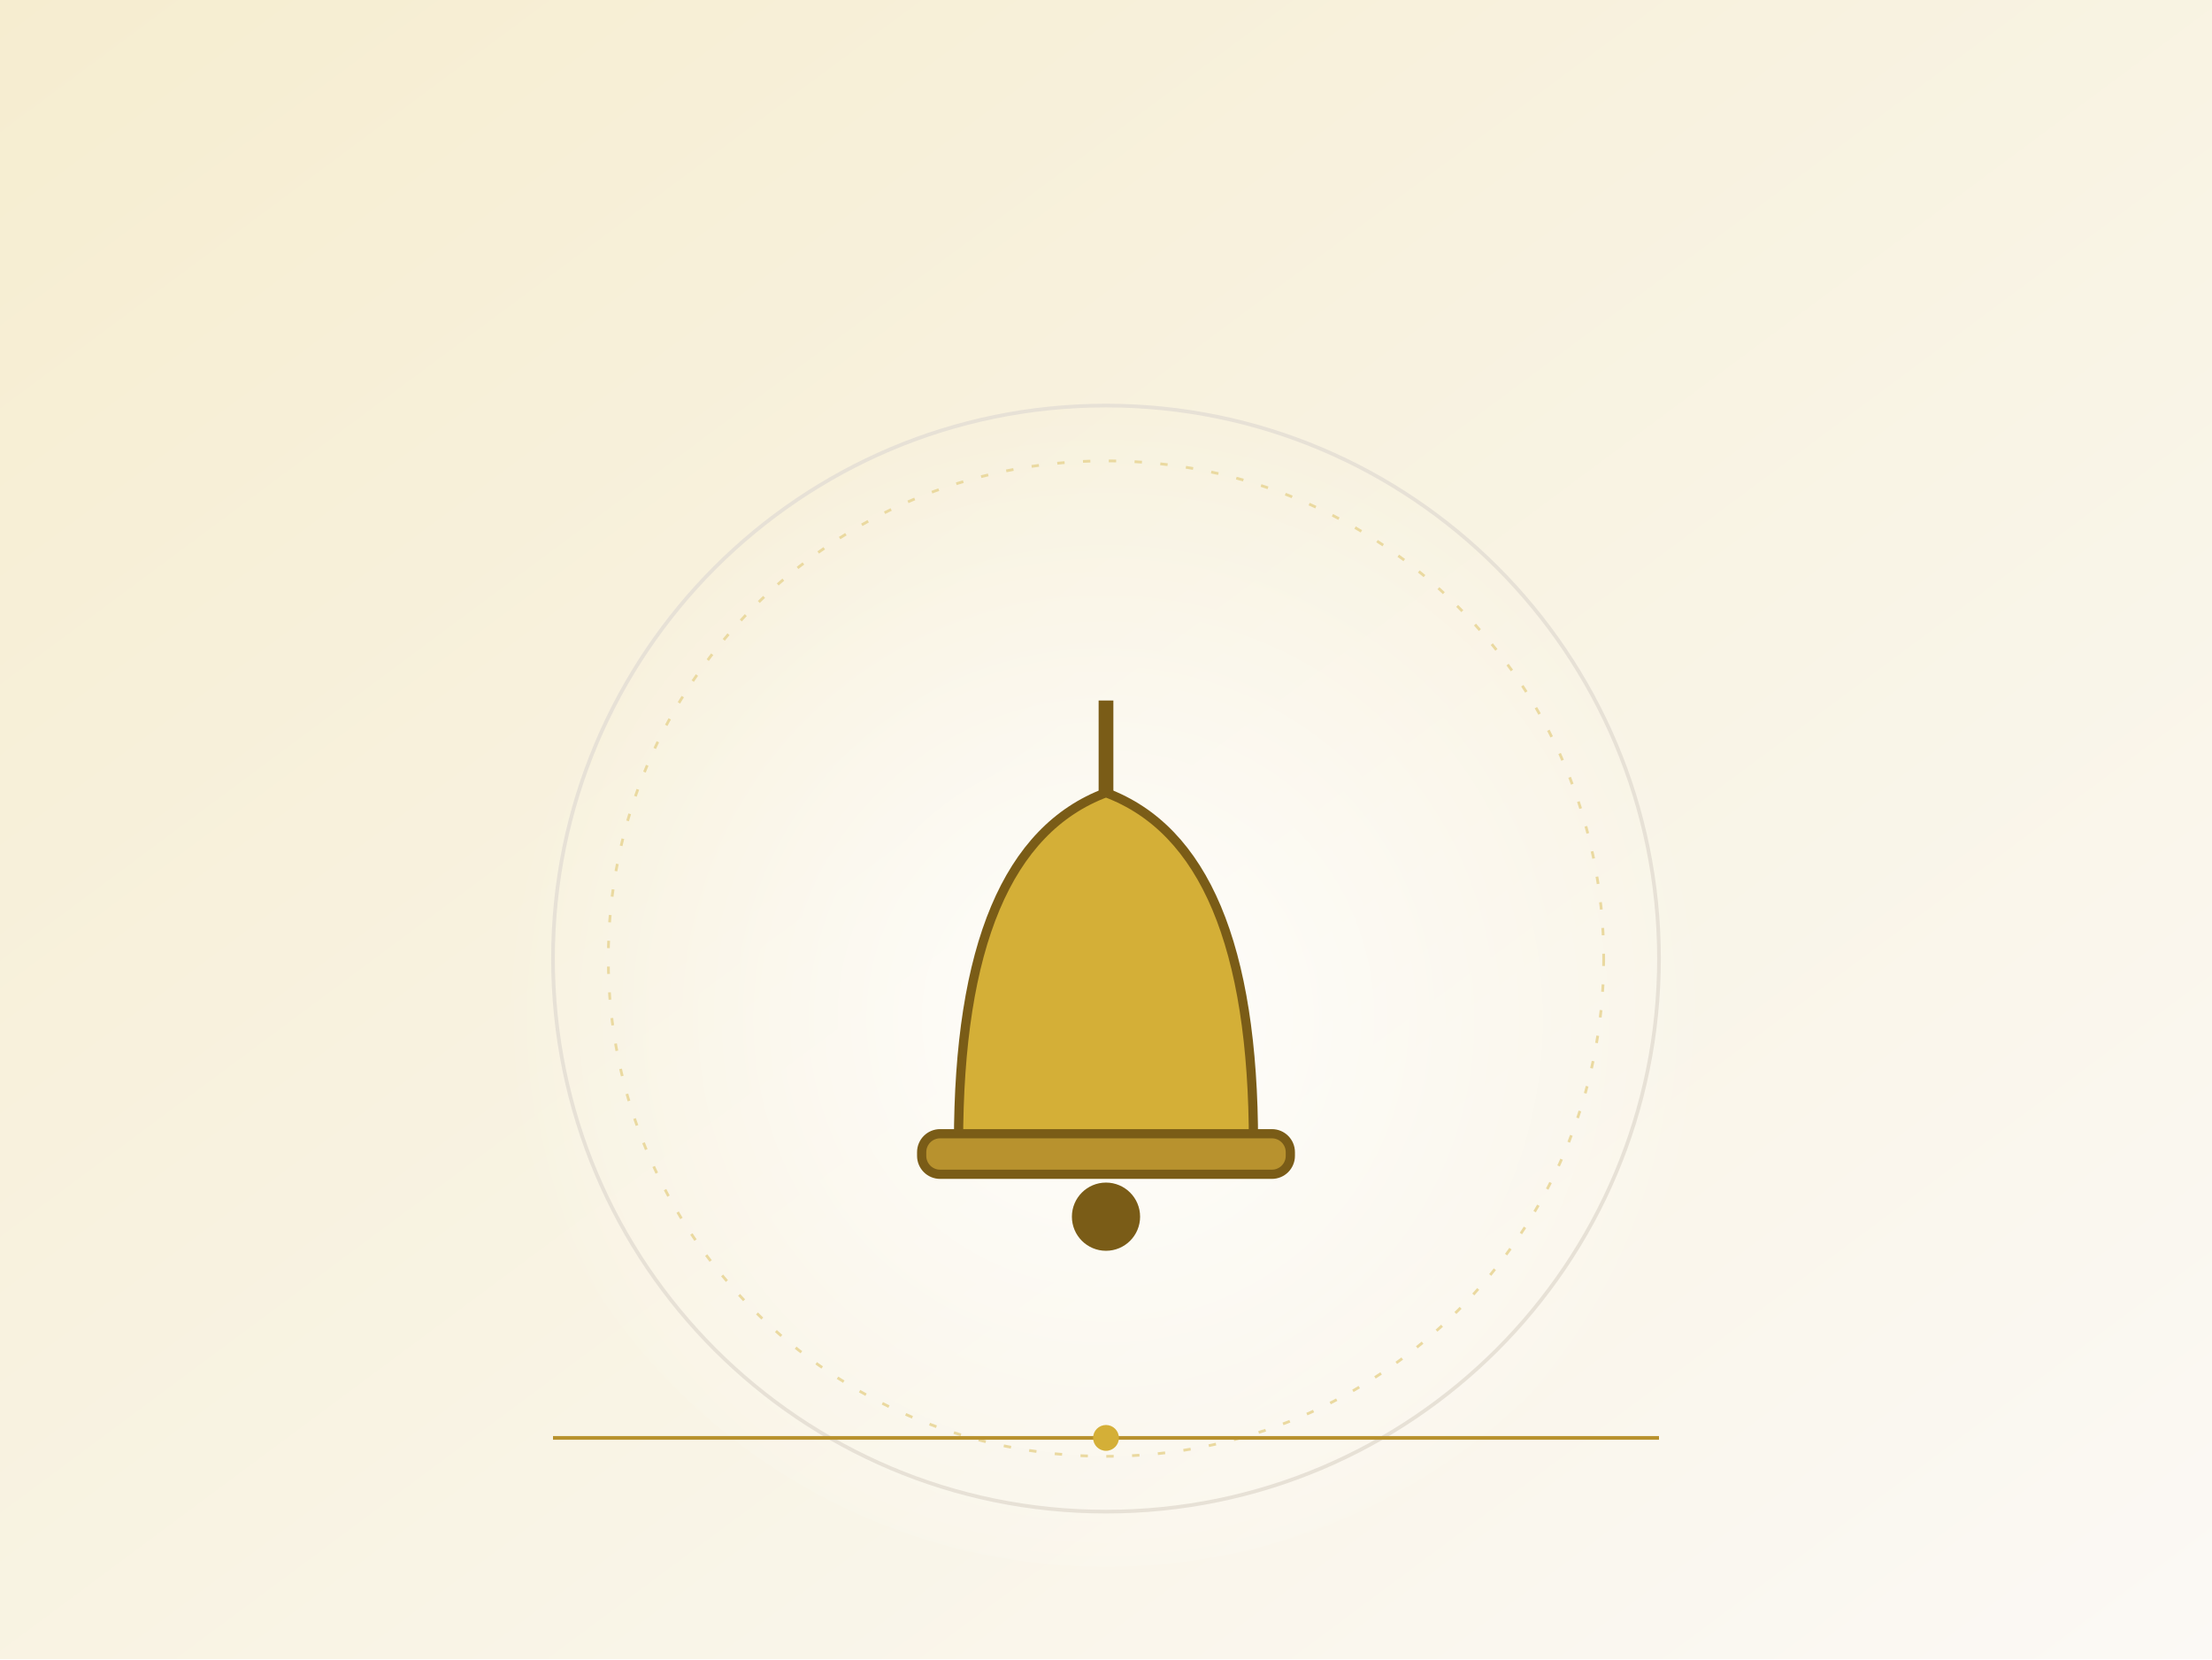
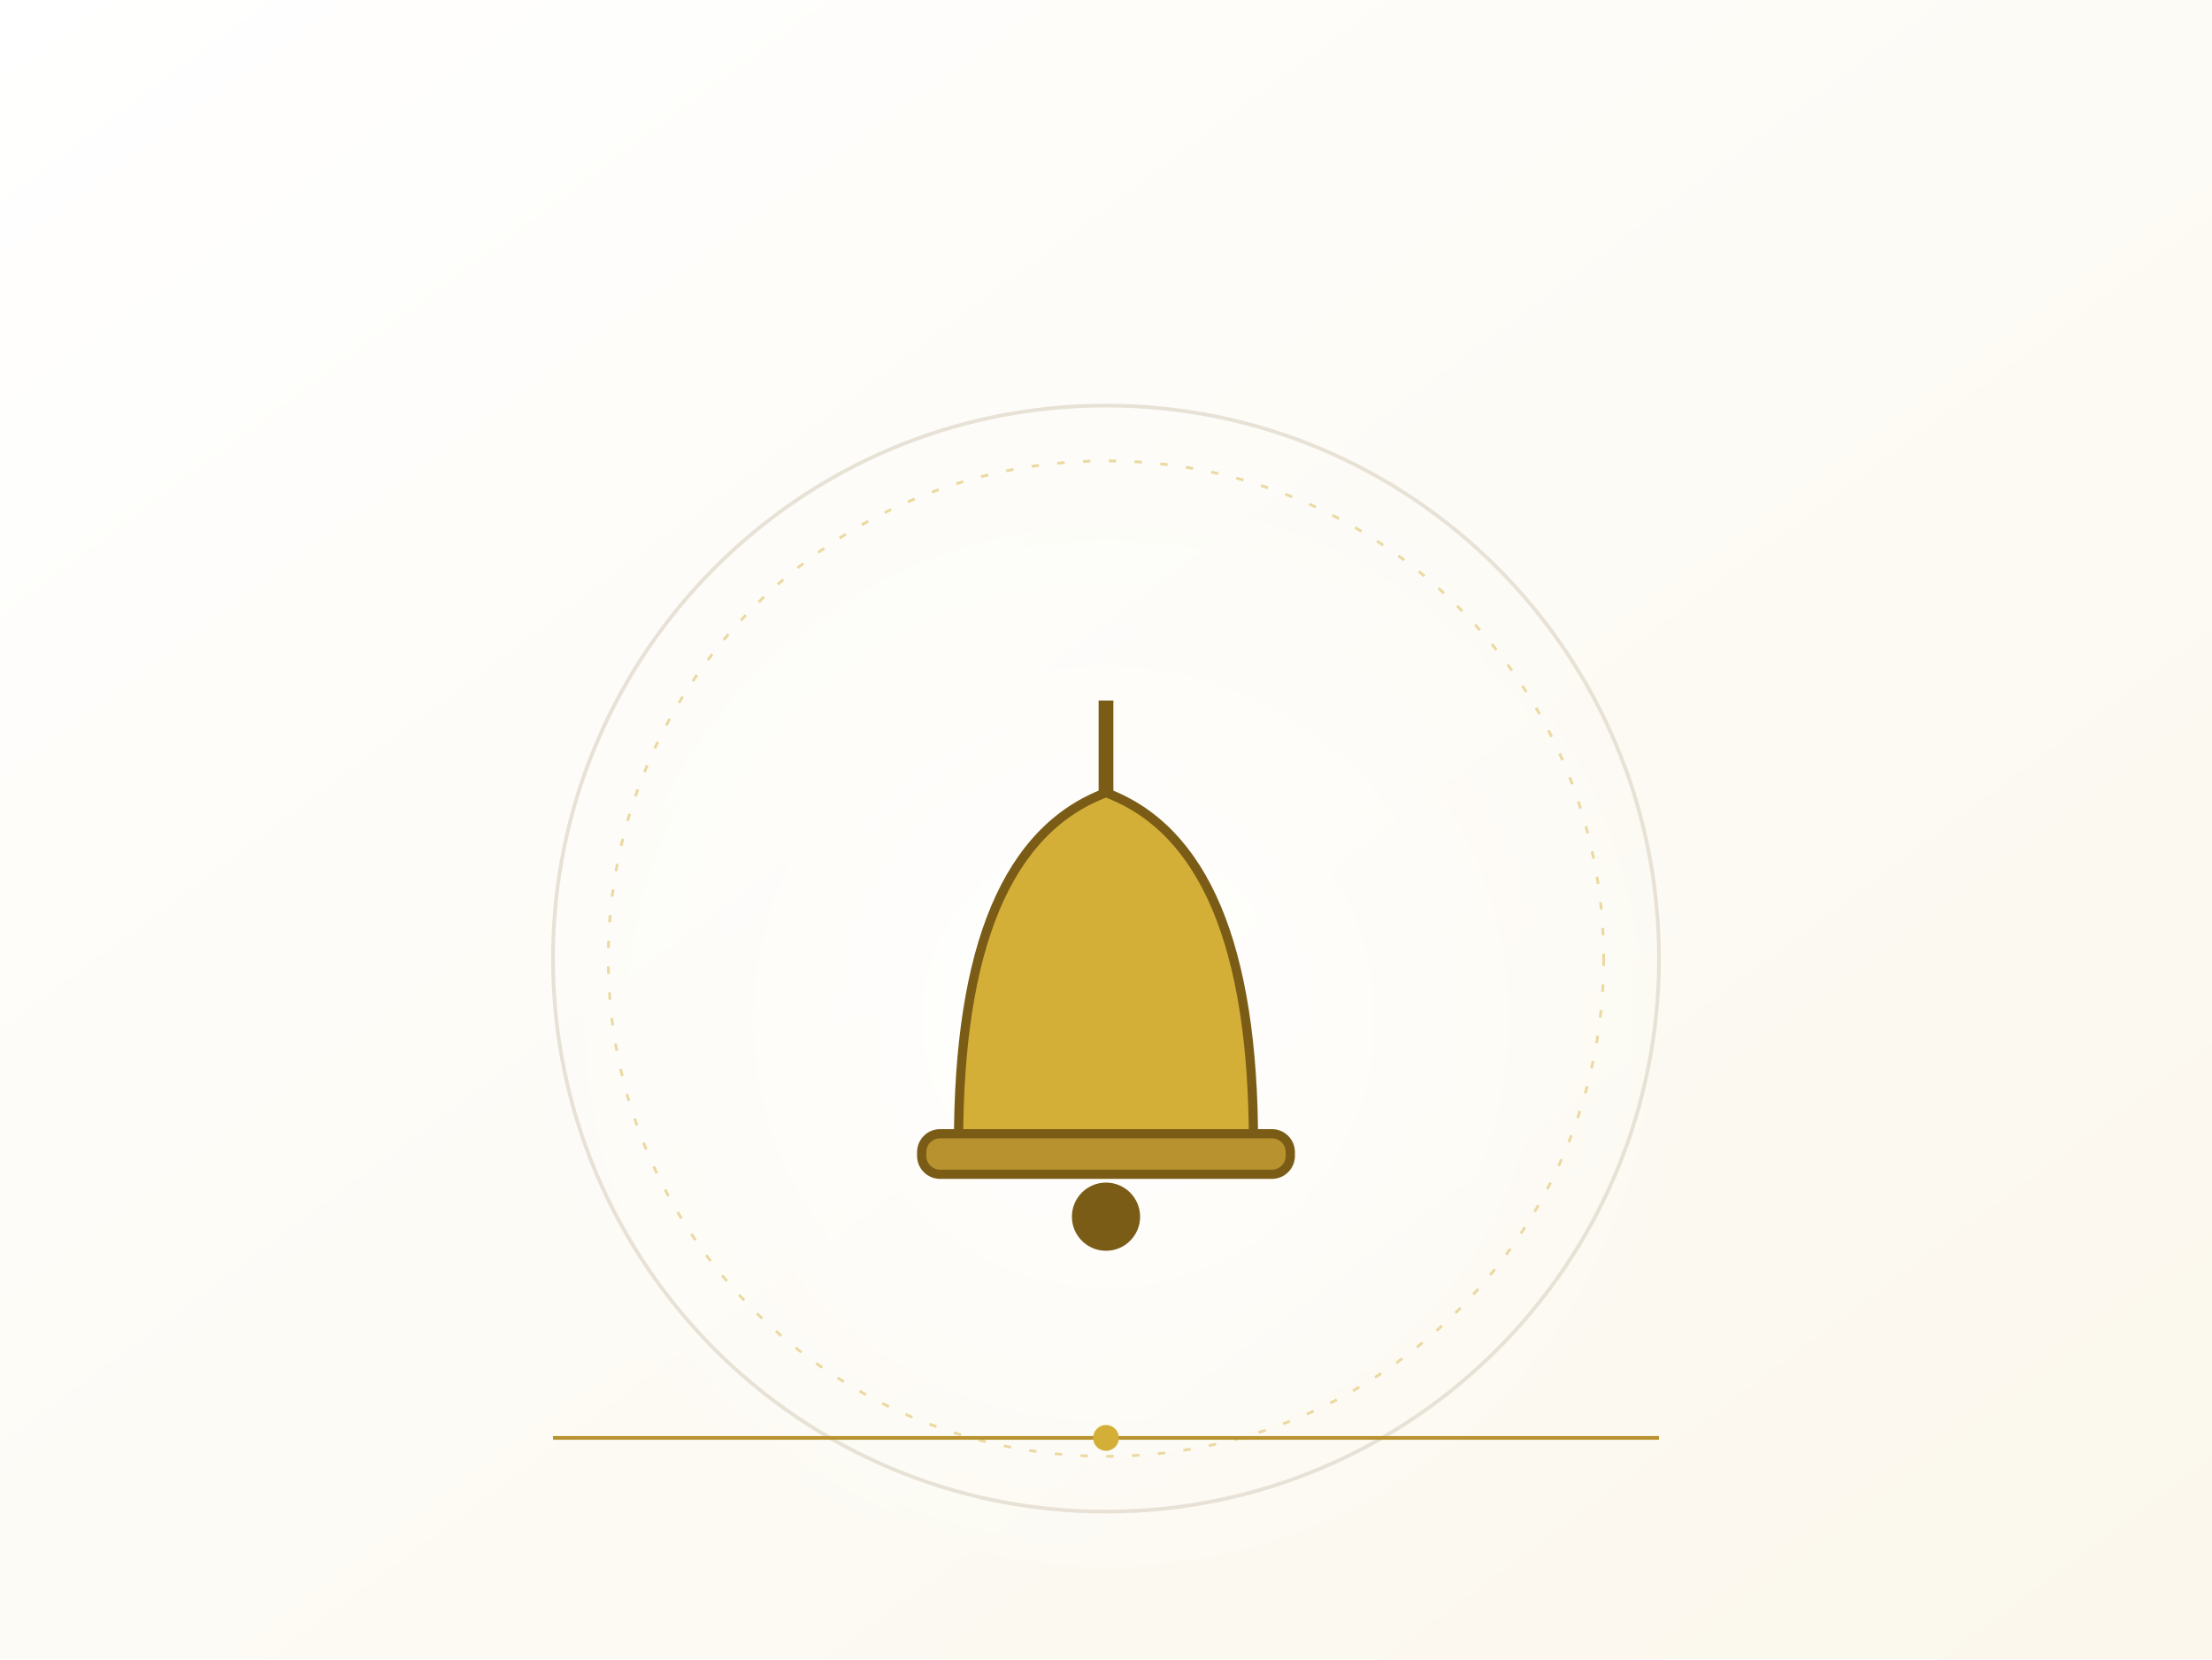
<svg xmlns="http://www.w3.org/2000/svg" viewBox="0 0 1200 900" width="1200" height="900" role="img">
  <defs>
    <linearGradient id="g" x1="0" y1="0" x2="1" y2="1">
-       <stop offset="0" stop-color="#F6EDD0" />
-       <stop offset="1" stop-color="#FBF9F5" />
+       <stop offset="0" stop-color="#FFFFFF" />
+       <stop offset="1" stop-color="#FBF7EC" />
    </linearGradient>
    <radialGradient id="r" cx="0.5" cy="0.55" r="0.5">
      <stop offset="0" stop-color="#FFFFFF" stop-opacity="0.9" />
      <stop offset="1" stop-color="#FFFFFF" stop-opacity="0" />
    </radialGradient>
  </defs>
  <rect width="1200" height="900" fill="url(#g)" />
  <circle cx="600" cy="520" r="330" fill="url(#r)" />
  <circle cx="600" cy="520" r="300" fill="none" stroke="#E7E1D6" stroke-width="2" />
  <circle cx="600" cy="520" r="270" fill="none" stroke="#EAD9A0" stroke-width="1.5" stroke-dasharray="4 10" />
  <g stroke="#7A5C17" stroke-width="5">
    <path d="M520 620 Q520 460 600 430 Q680 460 680 620 Z" fill="#D4AF37" />
    <rect x="500" y="615" width="200" height="22" rx="10" fill="#B8922E" />
    <circle cx="600" cy="660" r="16" fill="#7A5C17" />
    <path d="M600 430 L600 380" stroke-width="8" />
  </g>
  <path d="M300 780 L900 780" stroke="#B8922E" stroke-width="2" />
  <circle cx="600" cy="780" r="7" fill="#D4AF37" />
</svg>
